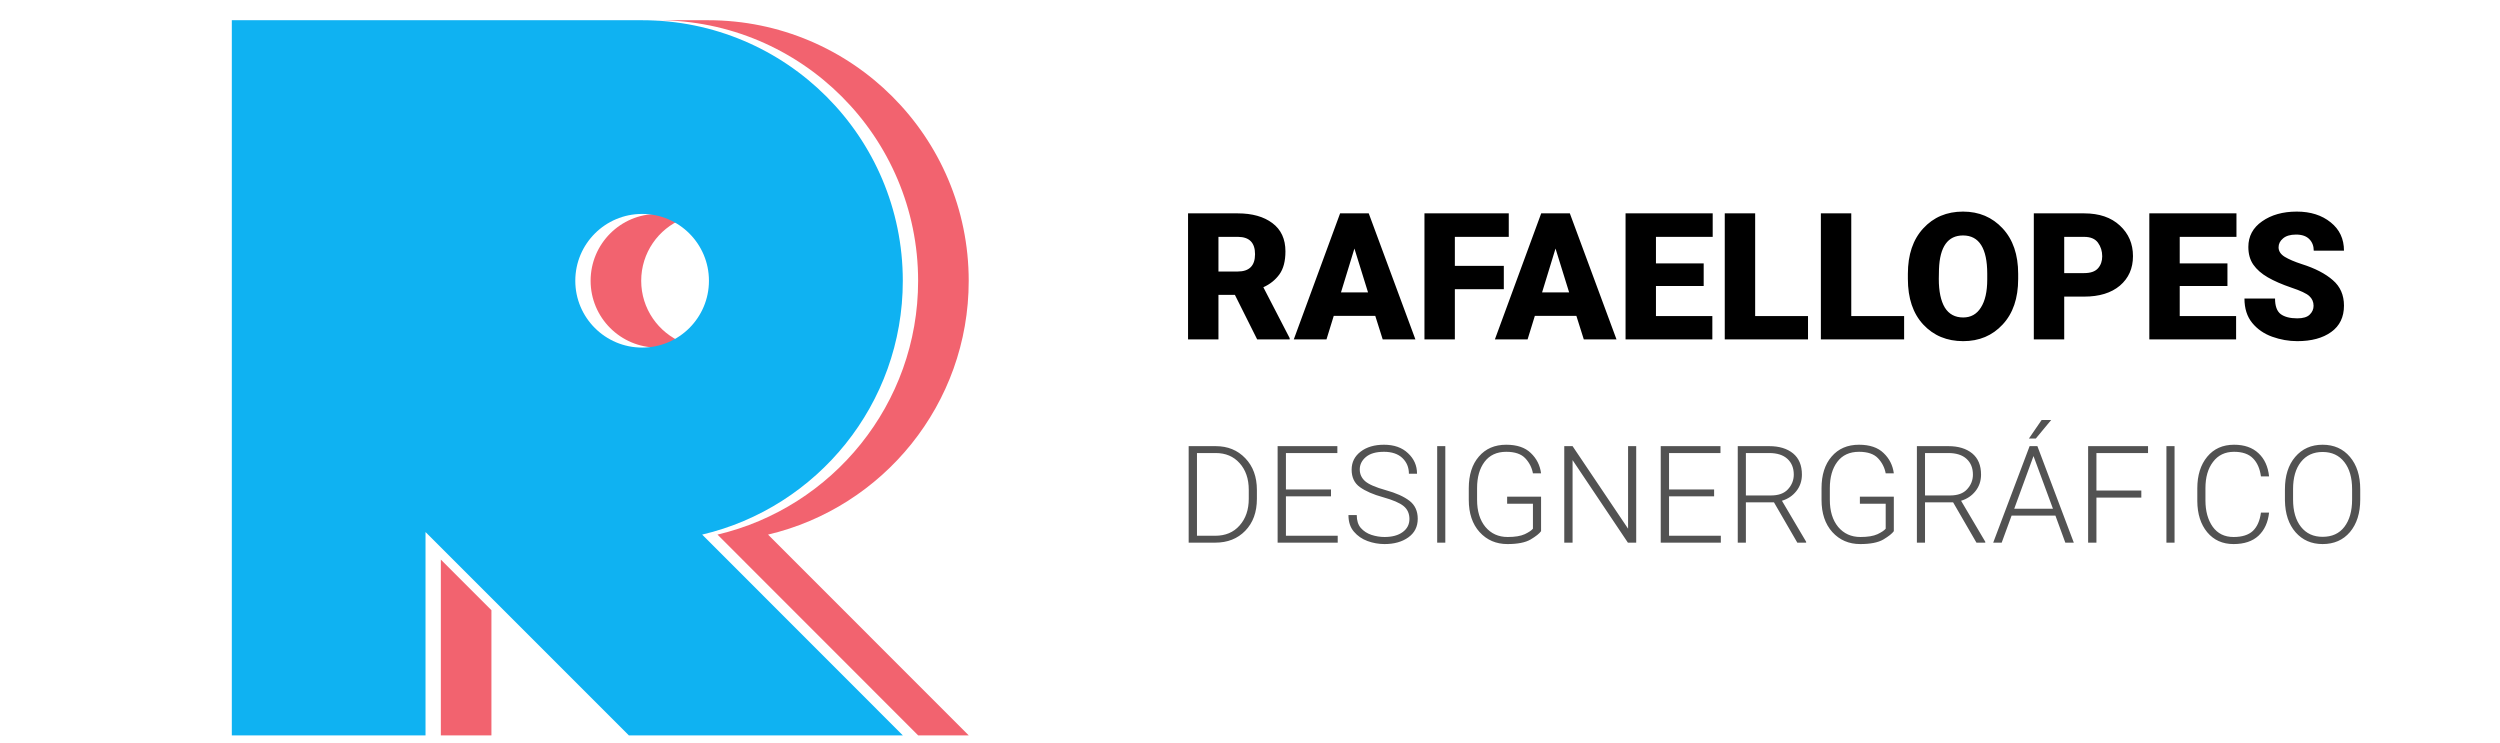
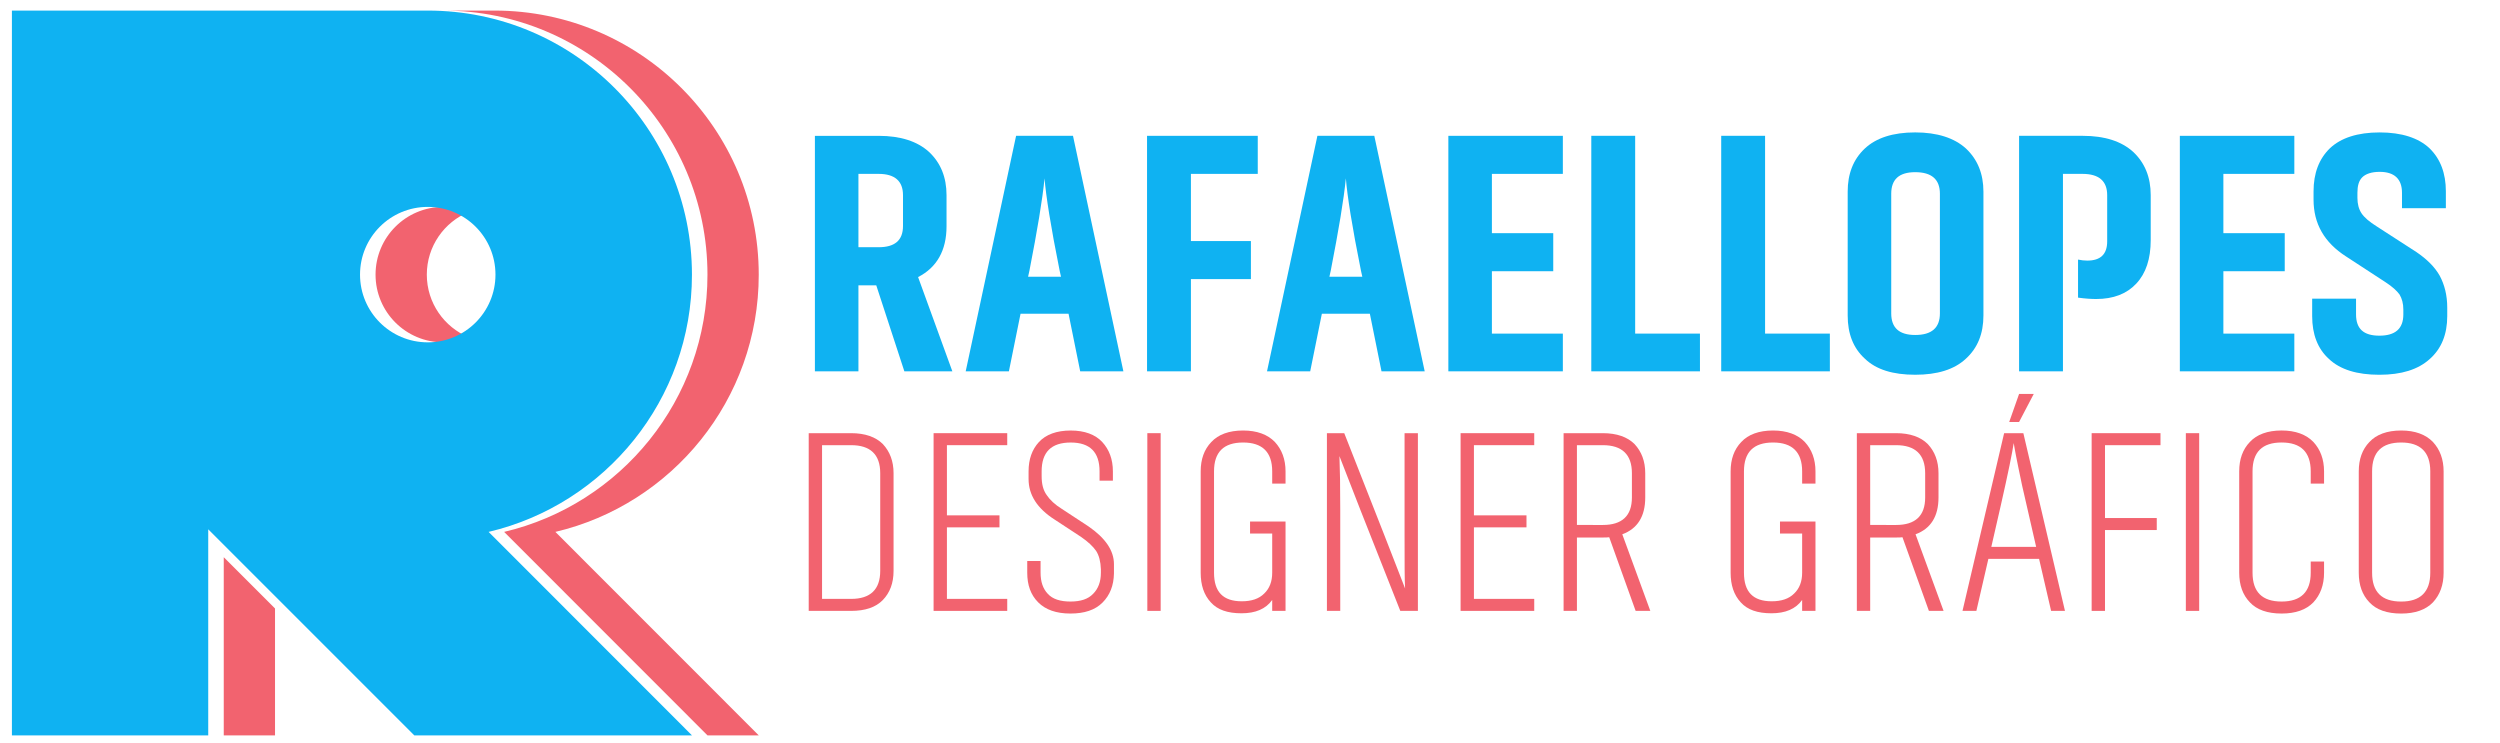
<svg xmlns="http://www.w3.org/2000/svg" width="221" height="65.64" viewBox="0 0 221 65.64" version="1.1" id="svg18">
  <defs id="defs22" />
-   <g id="g3682" transform="matrix(1.51484,0,0,1.51484,-54.65443,-53.39732)" style="stroke-width:0.66">
-     <g transform="matrix(0.0893894,0,0,0.0893894,-17.40205,16.67576)" id="g60" style="clip-rule:evenodd;fill-rule:evenodd;stroke-width:0.66;stroke-linejoin:round;stroke-miterlimit:2">
-       <path d="m 1060.53,220.986 c 93.98,0 170.17,76.179 170.17,170.157 0,80.509 -55.92,147.944 -131,165.644 l 131.01,131.072 h -33.02 l -131,-131.072 c 75.08,-17.7 130.98,-85.135 130.98,-165.644 0,-93.978 -76.17,-170.157 -170.18,-170.157 z m -141.415,385.14 v 81.733 H 886.092 V 573.099 Z M 1044.01,431.461 c -5.1,2.084 -10.67,3.233 -16.52,3.233 -24.09,0 -43.623,-19.53 -43.623,-43.612 0,-24.12 19.533,-43.638 43.623,-43.638 5.85,0 11.42,1.148 16.52,3.232 -15.91,6.505 -27.12,22.135 -27.12,40.406 0,18.242 11.21,33.872 27.12,40.379 z" style="fill:#f2636f;fill-rule:nonzero;stroke-width:0.66" id="path58" />
+   <g id="g3682" transform="matrix(1.535271,0,0,1.535271,-75.10773,-54.9942)" style="stroke-width:0.651">
+     <g transform="matrix(0.0893894,0,0,0.0893894,-17.40205,16.67576)" id="g60" style="clip-rule:evenodd;fill-rule:evenodd;stroke-width:0.651;stroke-linejoin:round;stroke-miterlimit:2">
+       <path d="m 1060.53,220.986 c 93.98,0 170.17,76.179 170.17,170.157 0,80.509 -55.92,147.944 -131,165.644 l 131.01,131.072 h -33.02 l -131,-131.072 c 75.08,-17.7 130.98,-85.135 130.98,-165.644 0,-93.978 -76.17,-170.157 -170.18,-170.157 z m -141.415,385.14 v 81.733 H 886.092 V 573.099 Z M 1044.01,431.461 c -5.1,2.084 -10.67,3.233 -16.52,3.233 -24.09,0 -43.623,-19.53 -43.623,-43.612 0,-24.12 19.533,-43.638 43.623,-43.638 5.85,0 11.42,1.148 16.52,3.232 -15.91,6.505 -27.12,22.135 -27.12,40.406 0,18.242 11.21,33.872 27.12,40.379 z" style="fill:#f2636f;fill-rule:nonzero;stroke-width:0.651" id="path58" />
    </g>
-     <g transform="matrix(1.10564,0,0,1.10564,73.55095,59.05977)" id="g64" style="clip-rule:evenodd;fill-rule:evenodd;stroke-width:0.66;stroke-linejoin:round;stroke-miterlimit:2">
-       <path d="m 0,-3.19 c -1.948,0 -3.527,-1.579 -3.527,-3.526 0,-1.95 1.579,-3.528 3.527,-3.528 1.949,0 3.527,1.578 3.527,3.528 0,1.947 -1.578,3.526 -3.527,3.526 M 3.169,6.681 C 9.239,5.25 13.759,-0.202 13.759,-6.711 13.759,-14.309 7.6,-20.468 0,-20.468 h -21.656 v 37.746 h 10.224 V 6.546 L -0.701,17.278 H 13.76 Z" style="fill:#0fb2f2;fill-rule:nonzero;stroke-width:0.66" id="path62" />
+     <g transform="matrix(1.10564,0,0,1.10564,73.55095,59.05977)" id="g64" style="clip-rule:evenodd;fill-rule:evenodd;stroke-width:0.651;stroke-linejoin:round;stroke-miterlimit:2">
+       <path d="m 0,-3.19 c -1.948,0 -3.527,-1.579 -3.527,-3.526 0,-1.95 1.579,-3.528 3.527,-3.528 1.949,0 3.527,1.578 3.527,3.528 0,1.947 -1.578,3.526 -3.527,3.526 M 3.169,6.681 C 9.239,5.25 13.759,-0.202 13.759,-6.711 13.759,-14.309 7.6,-20.468 0,-20.468 h -21.656 v 37.746 h 10.224 V 6.546 L -0.701,17.278 H 13.76 Z" style="fill:#0fb2f2;fill-rule:nonzero;stroke-width:0.651" id="path62" />
    </g>
  </g>
-   <g id="g3768" transform="translate(0,-1.029625)">
-     <text id="LOGOMARCA" font-size="15.673px" font-family="Roboto-Black, Roboto" font-weight="800" x="104.179" y="31.032" style="stroke-width:1">
-       <tspan x="104.179" y="31.032" id="tspan10" style="stroke-width:1">RAFAELLOPES</tspan>
-     </text>
-     <text id="Lorem_Ipsun_Dolor" data-name="Lorem Ipsun Dolor" fill="#525252" font-size="12px" font-family="Roboto-Light, Roboto" font-weight="300" x="104" y="49">
-       <tspan x="104" y="49" id="tspan13">DESIGNERGRÁFICO</tspan>
-     </text>
+   <g aria-label="RAFAELLOPES" id="LOGOMARCA" style="font-weight:800;font-size:22.135px;font-family:Roboto-Black, Roboto;fill:#0fb2f2;stroke-width:0.73" transform="matrix(1.368971,0,0,1.368971,-70.23328,-9.511556)">
+     <path d="m 106.736,18.176 h 1.306 c 1.04,0 1.572,0.465 1.572,1.372 v 1.992 c 0,0.93 -0.531,1.372 -1.572,1.372 h -1.306 z m 2.966,12.75 h 3.099 l -2.213,-6.087 c 1.217,-0.62 1.837,-1.727 1.837,-3.276 v -2.014 c 0,-1.151 -0.376,-2.081 -1.129,-2.789 -0.753,-0.686 -1.837,-1.04 -3.254,-1.04 h -4.117 v 15.207 h 2.811 v -5.556 h 1.151 z" style="font-weight:bold;font-family:Akhand-Extrabold;-inkscape-font-specification:'Akhand-Extrabold Bold';stroke-width:0.73" id="path23904" />
+     <path d="m 117.692,24.816 0.088,-0.398 c 0.509,-2.612 0.841,-4.582 0.974,-5.954 0.088,1.107 0.398,3.099 0.974,5.954 l 0.088,0.398 z m 3.364,6.109 h 2.789 l -3.254,-15.207 h -3.674 l -3.254,15.207 h 2.789 l 0.753,-3.719 h 3.099 z" style="font-weight:bold;font-family:Akhand-Extrabold;-inkscape-font-specification:'Akhand-Extrabold Bold';stroke-width:0.73" id="path23906" />
+     <path d="M 128.206,30.926 V 24.971 h 3.874 v -2.457 h -3.874 v -4.338 h 4.316 v -2.457 h -7.149 v 15.207 z" style="font-weight:bold;font-family:Akhand-Extrabold;-inkscape-font-specification:'Akhand-Extrabold Bold';stroke-width:0.73" id="path23908" />
+     <path d="m 137.149,24.816 0.088,-0.398 c 0.509,-2.612 0.841,-4.582 0.974,-5.954 0.088,1.107 0.398,3.099 0.974,5.954 l 0.088,0.398 z m 3.364,6.109 h 2.789 l -3.254,-15.207 h -3.674 l -3.254,15.207 h 2.789 l 0.753,-3.719 h 3.099 z" style="font-weight:bold;font-family:Akhand-Extrabold;-inkscape-font-specification:'Akhand-Extrabold Bold';stroke-width:0.73" id="path23910" />
+     <path d="m 152.223,28.491 h -4.582 v -4.029 h 3.962 V 22.005 h -3.962 v -3.829 h 4.582 v -2.457 h -7.393 v 15.207 h 7.393 z" style="font-weight:bold;font-family:Akhand-Extrabold;-inkscape-font-specification:'Akhand-Extrabold Bold';stroke-width:0.73" id="path23912" />
+     <path d="m 161.076,28.491 h -4.183 V 15.719 h -2.833 v 15.207 h 7.017 z" style="font-weight:bold;font-family:Akhand-Extrabold;-inkscape-font-specification:'Akhand-Extrabold Bold';stroke-width:0.73" id="path23914" />
+     <path d="m 169.465,28.491 h -4.183 V 15.719 h -2.833 v 15.207 h 7.017 z" style="font-weight:bold;font-family:Akhand-Extrabold;-inkscape-font-specification:'Akhand-Extrabold Bold';stroke-width:0.73" id="path23916" />
+     <path d="m 179.382,19.327 c 0,-1.151 -0.376,-2.081 -1.129,-2.789 -0.753,-0.686 -1.859,-1.04 -3.276,-1.04 -1.439,0 -2.523,0.354 -3.254,1.04 -0.753,0.708 -1.107,1.638 -1.107,2.789 v 7.991 c 0,1.173 0.354,2.103 1.107,2.789 0.73,0.708 1.815,1.04 3.254,1.04 1.417,0 2.523,-0.332 3.276,-1.04 0.753,-0.686 1.129,-1.616 1.129,-2.789 z m -2.811,7.858 c 0,0.93 -0.531,1.394 -1.594,1.394 -1.04,0 -1.549,-0.465 -1.549,-1.394 v -7.725 c 0,-0.93 0.509,-1.394 1.549,-1.394 1.062,0 1.594,0.465 1.594,1.394 z" style="font-weight:bold;font-family:Akhand-Extrabold;-inkscape-font-specification:'Akhand-Extrabold Bold';stroke-width:0.73" id="path23918" />
+     <path d="m 185.491,26.167 c 0.465,0.066 0.863,0.089 1.173,0.089 1.107,0 1.97,-0.332 2.59,-0.996 0.62,-0.664 0.93,-1.594 0.93,-2.811 V 19.548 c 0,-1.151 -0.376,-2.081 -1.129,-2.789 -0.753,-0.686 -1.837,-1.04 -3.254,-1.04 h -4.117 v 15.207 h 2.833 V 18.176 h 1.262 c 1.062,0 1.594,0.465 1.594,1.372 v 2.988 c 0,0.841 -0.443,1.24 -1.284,1.24 -0.199,0 -0.398,-0.022 -0.598,-0.066 z" style="font-weight:bold;font-family:Akhand-Extrabold;-inkscape-font-specification:'Akhand-Extrabold Bold';stroke-width:0.73" id="path23920" />
+     <path d="m 199.458,28.491 h -4.582 v -4.029 h 3.962 V 22.005 h -3.962 v -3.829 h 4.582 v -2.457 h -7.393 v 15.207 h 7.393 z" style="font-weight:bold;font-family:Akhand-Extrabold;-inkscape-font-specification:'Akhand-Extrabold Bold';stroke-width:0.73" id="path23922" />
+     <path d="m 205.346,25.171 c 0.443,0.288 0.73,0.553 0.908,0.797 0.155,0.266 0.243,0.576 0.243,0.974 v 0.31 c 0,0.93 -0.531,1.372 -1.549,1.372 -1.018,0 -1.505,-0.443 -1.505,-1.372 v -1.018 h -2.833 v 1.129 c 0,1.173 0.354,2.103 1.085,2.767 0.73,0.686 1.815,1.018 3.254,1.018 1.417,0 2.501,-0.332 3.254,-1.018 0.753,-0.664 1.129,-1.594 1.129,-2.767 v -0.553 c 0,-0.797 -0.177,-1.483 -0.487,-2.059 -0.31,-0.553 -0.819,-1.062 -1.505,-1.527 l -2.568,-1.66 c -0.465,-0.288 -0.797,-0.576 -0.974,-0.841 -0.177,-0.266 -0.266,-0.598 -0.266,-0.996 v -0.332 c 0,-0.443 0.088,-0.775 0.31,-0.996 0.221,-0.221 0.598,-0.354 1.129,-0.354 0.952,0 1.439,0.465 1.439,1.35 v 0.996 h 2.833 v -1.085 c 0,-1.173 -0.354,-2.103 -1.062,-2.789 -0.708,-0.664 -1.793,-1.018 -3.21,-1.018 -1.439,0 -2.501,0.354 -3.21,1.018 -0.708,0.686 -1.062,1.616 -1.062,2.789 v 0.531 c 0,1.549 0.686,2.767 2.103,3.674 z" style="font-weight:bold;font-family:Akhand-Extrabold;-inkscape-font-specification:'Akhand-Extrabold Bold';stroke-width:0.73" id="path23924" />
+   </g>
+   <g aria-label="DESIGNER GRÁFICO" id="Lorem_Ipsun_Dolor" style="font-weight:300;font-size:17.007px;font-family:Roboto-Light, Roboto;fill:#f2636f;stroke-width:0.721" transform="matrix(1.386972,0,0,1.386972,-74.20149,-14.05064)">
+     <path d="m 105.043,37.739 v 11.327 h 2.704 c 0.884,0 1.565,-0.221 2.024,-0.697 0.442,-0.459 0.68,-1.071 0.68,-1.854 V 40.29 c 0,-0.765 -0.238,-1.378 -0.68,-1.854 -0.459,-0.459 -1.139,-0.697 -2.024,-0.697 z m 0.85,10.561 v -9.796 h 1.854 c 1.225,0 1.854,0.595 1.854,1.786 v 6.225 c 0,1.19 -0.629,1.786 -1.854,1.786 z" style="font-weight:normal;font-family:Akhand-Extralight;-inkscape-font-specification:Akhand-Extralight;stroke-width:0.721" id="path23873" />
+     <path d="m 117.696,48.3 h -3.844 v -4.558 h 3.35 v -0.765 h -3.35 v -4.473 h 3.844 V 37.739 h -4.694 v 11.327 h 4.694 z" style="font-weight:normal;font-family:Akhand-Extralight;-inkscape-font-specification:Akhand-Extralight;stroke-width:0.721" id="path23875" />
+     <path d="m 122.407,44.355 c 0.442,0.306 0.748,0.595 0.952,0.884 0.187,0.289 0.289,0.68 0.306,1.173 v 0.221 c 0,0.578 -0.17,1.02 -0.493,1.344 -0.323,0.34 -0.799,0.493 -1.446,0.493 -0.646,0 -1.139,-0.153 -1.446,-0.493 -0.306,-0.323 -0.459,-0.765 -0.459,-1.344 v -0.748 h -0.85 v 0.748 c 0,0.782 0.221,1.412 0.697,1.888 0.476,0.476 1.156,0.714 2.058,0.714 0.884,0 1.565,-0.221 2.041,-0.697 0.476,-0.476 0.714,-1.088 0.731,-1.854 v -0.595 c 0,-0.867 -0.544,-1.667 -1.633,-2.415 l -1.684,-1.105 c -0.442,-0.272 -0.765,-0.578 -0.969,-0.884 -0.221,-0.306 -0.323,-0.697 -0.323,-1.207 v -0.306 c 0,-1.225 0.612,-1.837 1.854,-1.837 1.225,0 1.837,0.612 1.837,1.837 v 0.595 h 0.85 v -0.595 c 0,-0.765 -0.238,-1.395 -0.68,-1.871 -0.442,-0.476 -1.122,-0.731 -2.007,-0.731 -0.901,0 -1.582,0.255 -2.024,0.731 -0.442,0.476 -0.663,1.105 -0.663,1.871 v 0.493 c 0,1.003 0.544,1.871 1.667,2.585 z" style="font-weight:normal;font-family:Akhand-Extralight;-inkscape-font-specification:Akhand-Extralight;stroke-width:0.721" id="path23877" />
+     <path d="M 127.475,49.066 V 37.739 H 126.625 v 11.327 z" style="font-weight:normal;font-family:Akhand-Extralight;-inkscape-font-specification:Akhand-Extralight;stroke-width:0.721" id="path23879" />
+     <path d="m 130.026,46.634 c 0,0.782 0.204,1.412 0.646,1.888 0.425,0.476 1.071,0.697 1.956,0.697 0.884,0 1.548,-0.272 1.956,-0.85 v 0.697 h 0.85 v -5.697 h -2.262 v 0.765 h 1.412 v 2.5 c 0,0.561 -0.17,1.003 -0.51,1.327 -0.34,0.34 -0.816,0.493 -1.429,0.493 -1.19,0 -1.769,-0.595 -1.769,-1.82 v -6.463 c 0,-1.225 0.612,-1.837 1.854,-1.837 1.225,0 1.854,0.612 1.854,1.837 v 0.782 h 0.85 v -0.782 c 0,-0.765 -0.238,-1.395 -0.68,-1.871 -0.459,-0.476 -1.139,-0.731 -2.024,-0.731 -0.901,0 -1.582,0.255 -2.024,0.731 -0.459,0.476 -0.68,1.105 -0.68,1.871 z" style="font-weight:normal;font-family:Akhand-Extralight;-inkscape-font-specification:Akhand-Extralight;stroke-width:0.721" id="path23881" />
+     <path d="m 142.748,49.066 h 1.122 V 37.739 h -0.85 v 6.463 c 0,1.769 0,2.908 0.034,3.435 l -1.344,-3.452 -2.534,-6.446 h -1.105 v 11.327 h 0.85 v -6.429 c 0,-1.429 -0.017,-2.585 -0.051,-3.435 l 1.344,3.452 z" style="font-weight:normal;font-family:Akhand-Extralight;-inkscape-font-specification:Akhand-Extralight;stroke-width:0.721" id="path23883" />
+     <path d="m 151.285,48.3 h -3.844 v -4.558 h 3.35 v -0.765 h -3.35 v -4.473 h 3.844 V 37.739 h -4.694 v 11.327 h 4.694 z" style="font-weight:normal;font-family:Akhand-Extralight;-inkscape-font-specification:Akhand-Extralight;stroke-width:0.721" id="path23885" />
+     <path d="m 154.006,43.589 v -5.085 h 1.65 c 1.225,0 1.854,0.595 1.854,1.786 v 1.548 c 0,1.173 -0.629,1.752 -1.854,1.752 z m 4.677,5.476 -1.786,-4.881 c 0.969,-0.357 1.463,-1.139 1.463,-2.347 V 40.29 c 0,-0.765 -0.238,-1.378 -0.68,-1.854 -0.459,-0.459 -1.139,-0.697 -2.024,-0.697 h -2.5 v 11.327 h 0.85 v -4.677 h 1.65 c 0.17,0 0.306,0 0.408,-0.017 l 1.684,4.694 z" style="font-weight:normal;font-family:Akhand-Extralight;-inkscape-font-specification:Akhand-Extralight;stroke-width:0.721" id="path23887" />
+     <path d="m 163.802,46.634 c 0,0.782 0.204,1.412 0.646,1.888 0.425,0.476 1.071,0.697 1.956,0.697 0.884,0 1.548,-0.272 1.956,-0.85 v 0.697 h 0.85 v -5.697 h -2.262 v 0.765 h 1.412 v 2.5 c 0,0.561 -0.17,1.003 -0.51,1.327 -0.34,0.34 -0.816,0.493 -1.429,0.493 -1.19,0 -1.769,-0.595 -1.769,-1.82 v -6.463 c 0,-1.225 0.612,-1.837 1.854,-1.837 1.225,0 1.854,0.612 1.854,1.837 v 0.782 h 0.85 v -0.782 c 0,-0.765 -0.238,-1.395 -0.68,-1.871 -0.459,-0.476 -1.139,-0.731 -2.024,-0.731 -0.901,0 -1.582,0.255 -2.024,0.731 -0.459,0.476 -0.68,1.105 -0.68,1.871 z" style="font-weight:normal;font-family:Akhand-Extralight;-inkscape-font-specification:Akhand-Extralight;stroke-width:0.721" id="path23889" />
+     <path d="m 172.697,43.589 v -5.085 h 1.65 c 1.224,0 1.854,0.595 1.854,1.786 v 1.548 c 0,1.173 -0.629,1.752 -1.854,1.752 z m 4.677,5.476 -1.786,-4.881 c 0.969,-0.357 1.463,-1.139 1.463,-2.347 V 40.29 c 0,-0.765 -0.238,-1.378 -0.68,-1.854 -0.459,-0.459 -1.139,-0.697 -2.024,-0.697 h -2.5 v 11.327 h 0.85 v -4.677 h 1.65 c 0.17,0 0.306,0 0.408,-0.017 l 1.684,4.694 z" style="font-weight:normal;font-family:Akhand-Extralight;-inkscape-font-specification:Akhand-Extralight;stroke-width:0.721" id="path23891" />
+     <path d="m 183.122,35.239 h -0.935 l -0.629,1.786 h 0.629 z m -2.704,9.745 0.595,-2.602 c 0.476,-2.092 0.748,-3.435 0.833,-4.014 l 0.051,0.306 c 0.034,0.204 0.119,0.646 0.255,1.31 0.136,0.68 0.306,1.48 0.527,2.398 l 0.595,2.602 z m 3.81,4.082 h 0.884 L 182.459,37.739 h -1.225 l -2.653,11.327 h 0.884 l 0.765,-3.316 h 3.231 z" style="font-weight:normal;font-family:Akhand-Extralight;-inkscape-font-specification:Akhand-Extralight;stroke-width:0.721" id="path23893" />
+     <path d="m 187.663,49.066 v -5.153 h 3.299 v -0.765 h -3.299 v -4.643 h 3.537 V 37.739 h -4.388 v 11.327 z" style="font-weight:normal;font-family:Akhand-Extralight;-inkscape-font-specification:Akhand-Extralight;stroke-width:0.721" id="path23895" />
+     <path d="M 193.666,49.066 V 37.739 h -0.85 v 11.327 z" style="font-weight:normal;font-family:Akhand-Extralight;-inkscape-font-specification:Akhand-Extralight;stroke-width:0.721" id="path23897" />
+     <path d="m 200.775,45.919 v 0.714 c 0,1.225 -0.629,1.837 -1.854,1.837 -1.242,0 -1.854,-0.612 -1.854,-1.837 v -6.463 c 0,-1.225 0.612,-1.837 1.854,-1.837 1.225,0 1.854,0.612 1.854,1.837 v 0.782 h 0.85 v -0.782 c 0,-0.765 -0.238,-1.395 -0.68,-1.871 -0.459,-0.476 -1.139,-0.731 -2.024,-0.731 -0.901,0 -1.582,0.255 -2.024,0.731 -0.459,0.476 -0.68,1.105 -0.68,1.871 v 6.463 c 0,0.782 0.221,1.412 0.68,1.888 0.442,0.476 1.122,0.714 2.024,0.714 0.884,0 1.565,-0.238 2.024,-0.714 0.442,-0.476 0.68,-1.105 0.68,-1.888 v -0.714 z" style="font-weight:normal;font-family:Akhand-Extralight;-inkscape-font-specification:Akhand-Extralight;stroke-width:0.721" id="path23899" />
+     <path d="m 209.245,40.171 c 0,-0.765 -0.238,-1.395 -0.68,-1.871 -0.459,-0.476 -1.139,-0.731 -2.024,-0.731 -0.901,0 -1.582,0.255 -2.024,0.731 -0.459,0.476 -0.68,1.105 -0.68,1.871 v 6.463 c 0,0.782 0.221,1.412 0.68,1.888 0.442,0.476 1.122,0.714 2.024,0.714 0.884,0 1.565,-0.238 2.024,-0.714 0.442,-0.476 0.68,-1.105 0.68,-1.888 z m -0.85,6.463 c 0,1.225 -0.629,1.837 -1.854,1.837 -1.242,0 -1.854,-0.612 -1.854,-1.837 v -6.463 c 0,-1.225 0.612,-1.837 1.854,-1.837 1.225,0 1.854,0.612 1.854,1.837 z" style="font-weight:normal;font-family:Akhand-Extralight;-inkscape-font-specification:Akhand-Extralight;stroke-width:0.721" id="path23901" />
  </g>
</svg>
